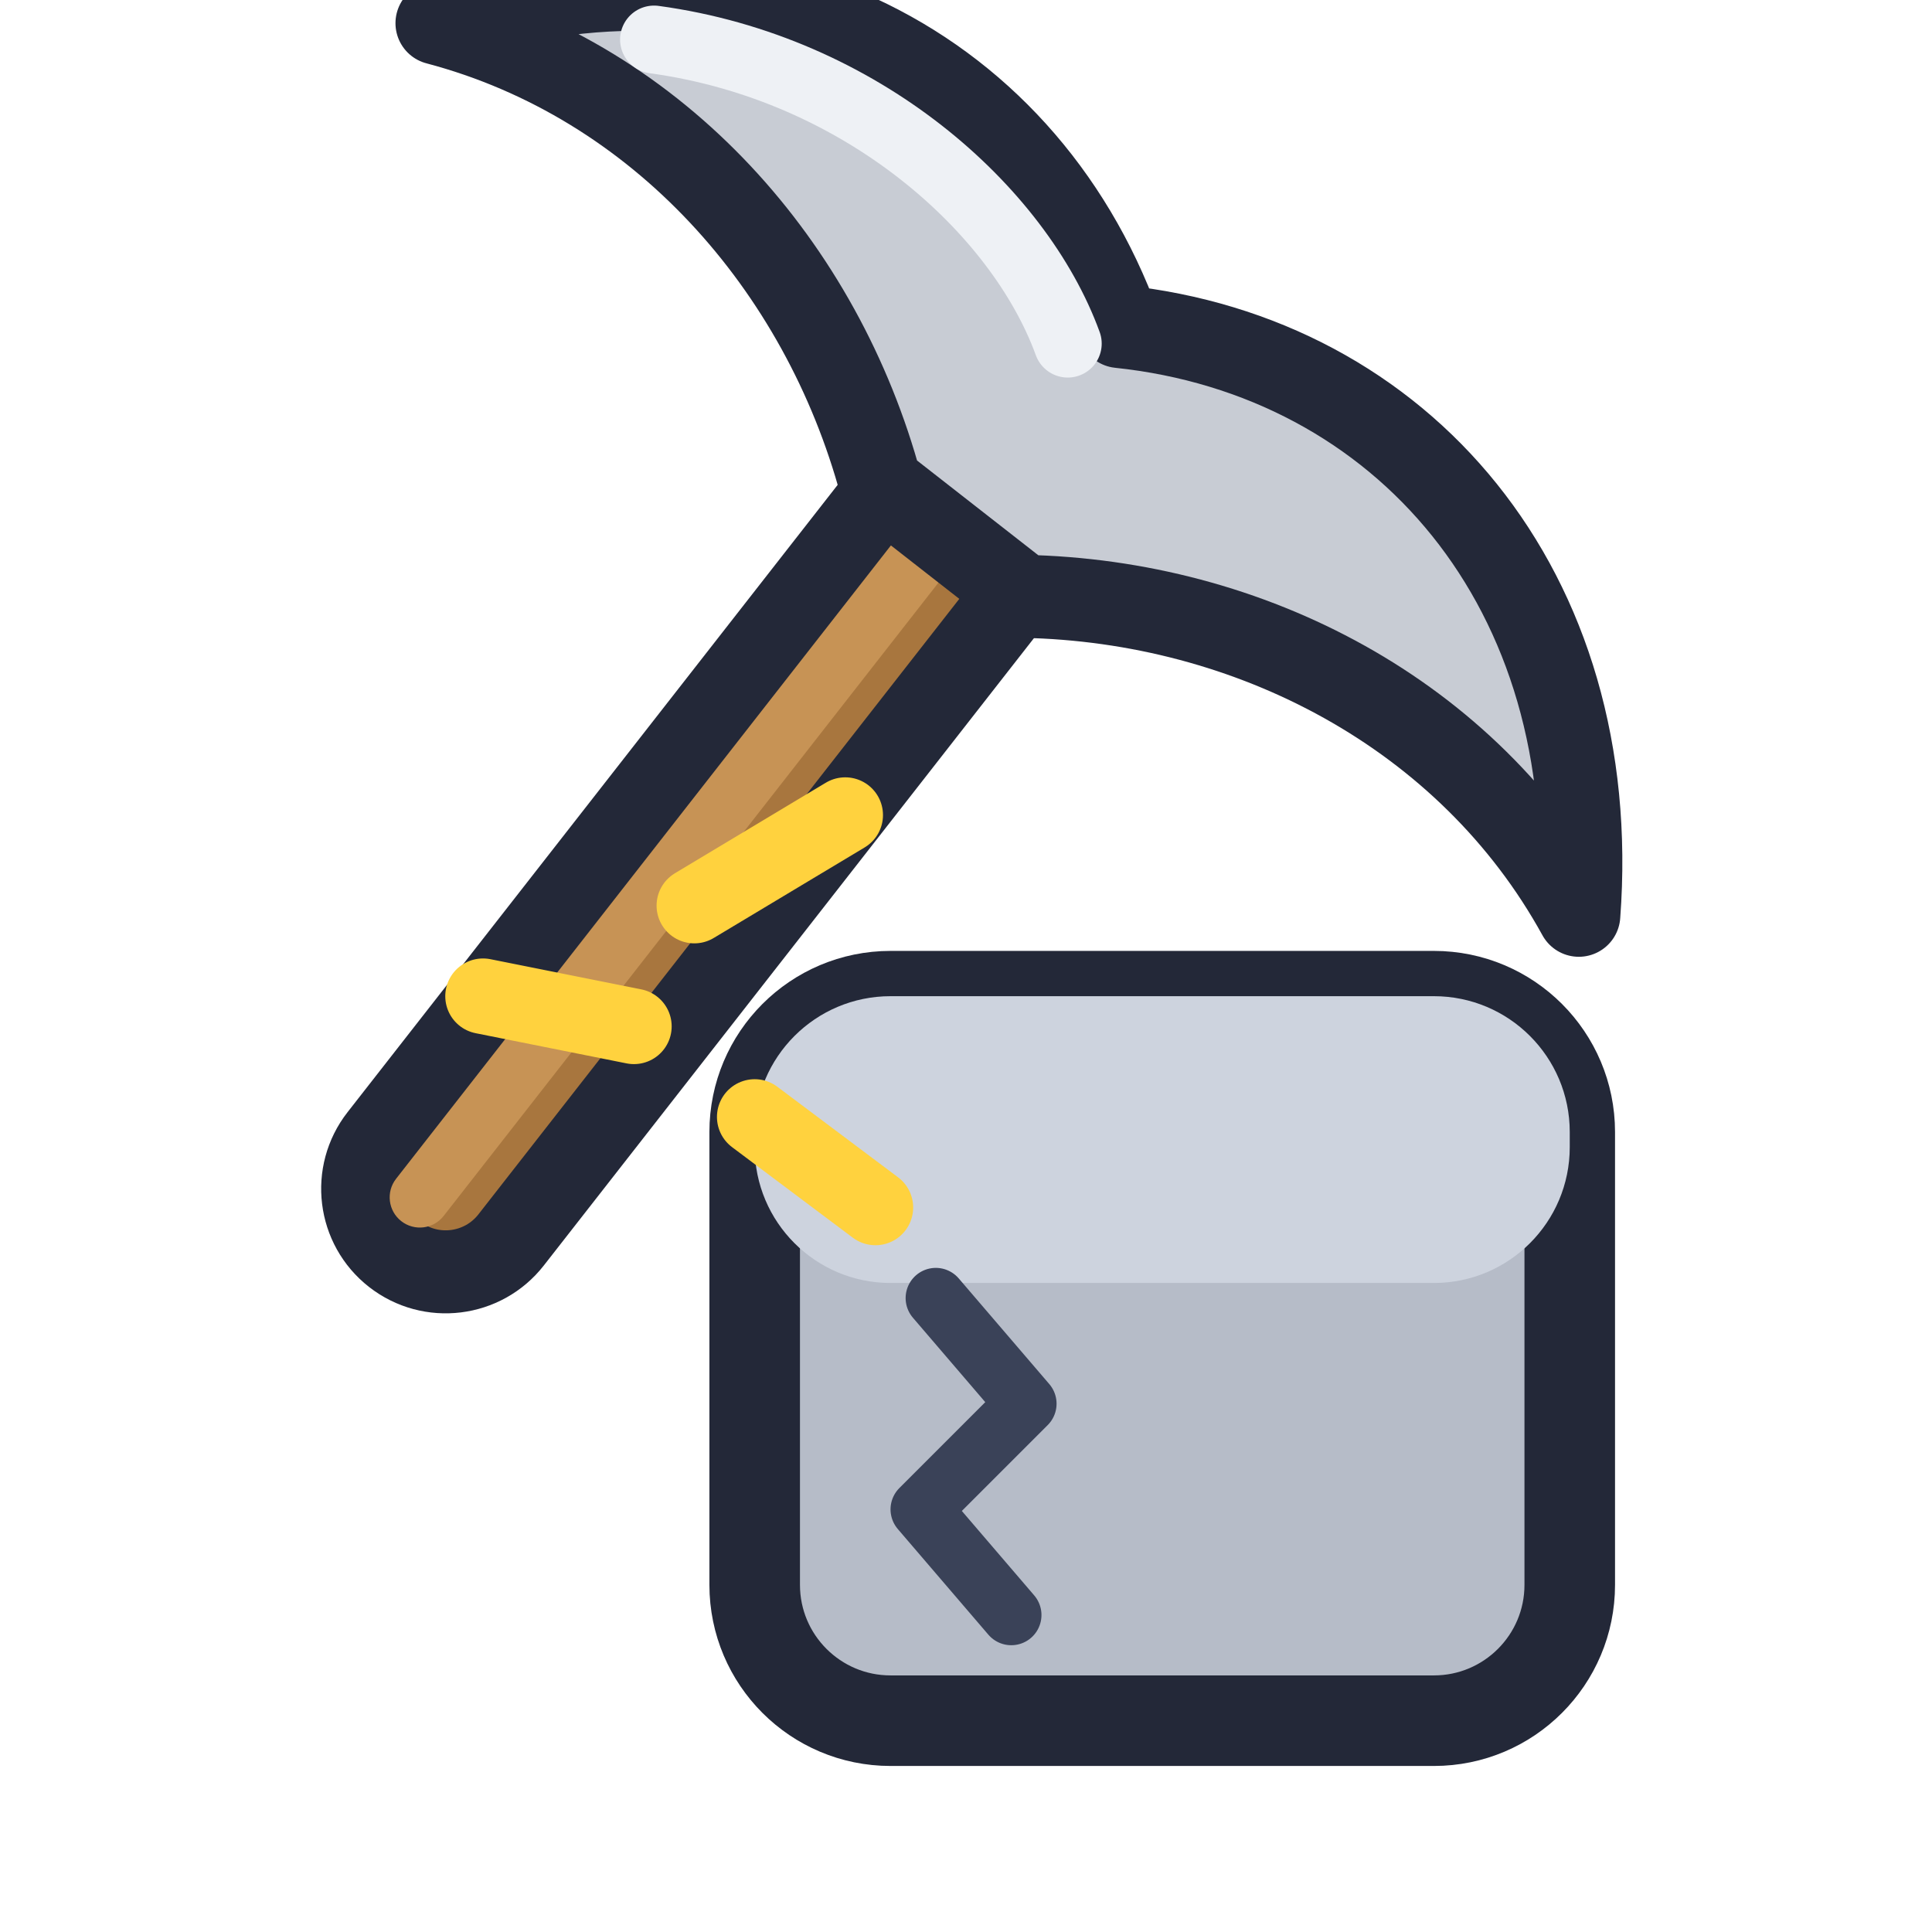
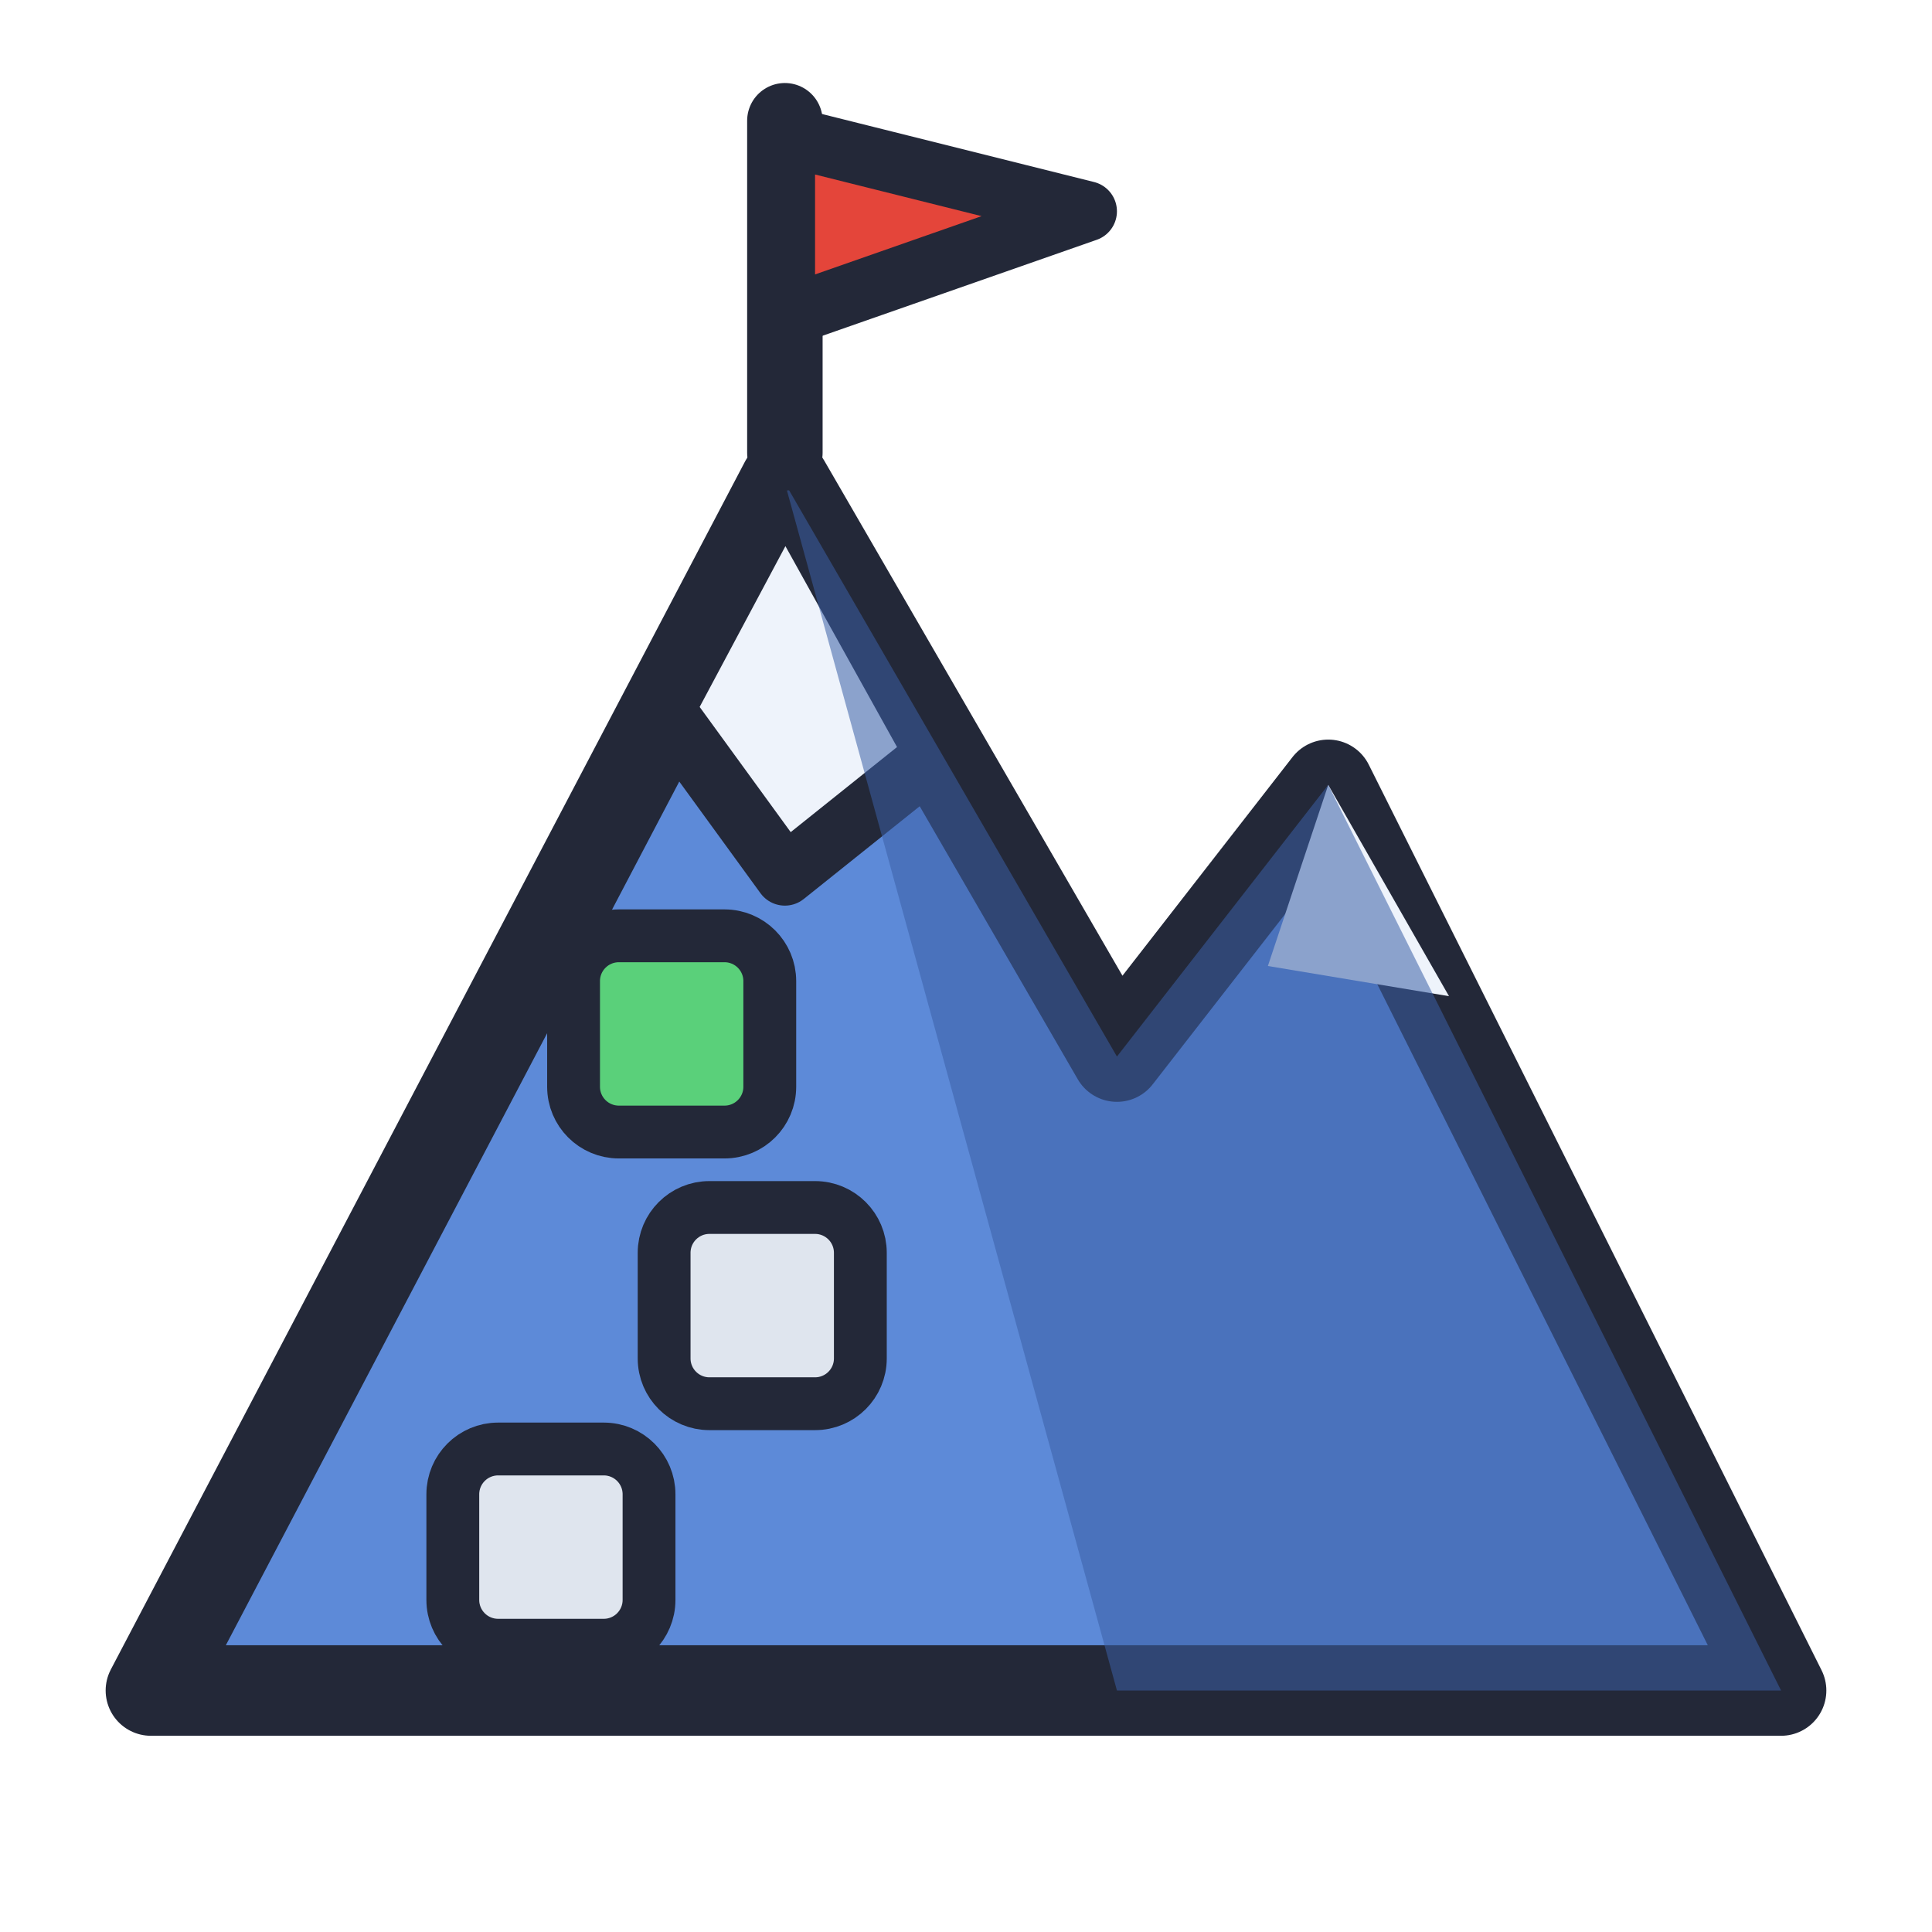
<svg xmlns="http://www.w3.org/2000/svg" viewBox="0 0 128 128">
-   <rect x="50" y="66" width="54" height="48" rx="9" fill="#b6bcc8" stroke="#232838" stroke-width="6" />
-   <rect x="50" y="66" width="54" height="19" rx="9" fill="#cdd3de" />
-   <path d="M62 86 L68 93 L61 100 L67 107" fill="none" stroke="#3a4258" stroke-width="4" stroke-linecap="round" stroke-linejoin="round" />
-   <g transform="rotate(38 52 50)">
-     <rect x="46.5" y="18" width="11" height="74" rx="5.5" fill="#a8763e" stroke="#232838" stroke-width="5.5" />
-     <rect x="49" y="20" width="4" height="70" rx="2" fill="#c79355" />
-     <path d="M52 14 C36 4 16 8 4 26 C18 20 34 23 46 32 L58 32 C70 23 86 20 100 26 C88 8 68 4 52 14 Z" fill="#c8ccd4" stroke="#232838" stroke-width="5.5" stroke-linejoin="round" />
-     <path d="M16 18 C28 11 42 12 50 17" fill="none" stroke="#eef1f5" stroke-width="4.5" stroke-linecap="round" />
+   <path d="M10 112 L52 32 L74 70 L88 52 L118 112 Z" fill="#5d8ad8" stroke="#232838" stroke-width="6" stroke-linejoin="round" />
+   <path d="M52 32 L62 50 L52 58 L44 47 Z" fill="#eef3fb" stroke="#232838" stroke-width="4" stroke-linejoin="round" />
+   <path d="M88 52 L96 66 L84 64 Z" fill="#eef3fb" />
+   <path d="M52 32 L74 70 L88 52 L118 112 L74 112 Z" fill="#3a5fa6" opacity="0.55" />
+   <g stroke="#232838" stroke-width="3.5" stroke-linejoin="round">
+     <rect x="30" y="96" width="13" height="13" rx="3" fill="#dfe5ee" />
+     <rect x="44" y="80" width="13" height="13" rx="3" fill="#dfe5ee" />
+     <rect x="38" y="62" width="13" height="13" rx="3" fill="#5ad07a" />
  </g>
-   <path d="M46 60 L56 54 M42 68 L32 66 M50 74 L58 80" stroke="#ffd23e" stroke-width="5" stroke-linecap="round" />
+   <path d="M52 30 L52 8" stroke="#232838" stroke-width="5" stroke-linecap="round" />
+   <path d="M52 9 L72 14 L52 21 Z" fill="#e4453a" stroke="#232838" stroke-width="4" stroke-linejoin="round" />
</svg>
